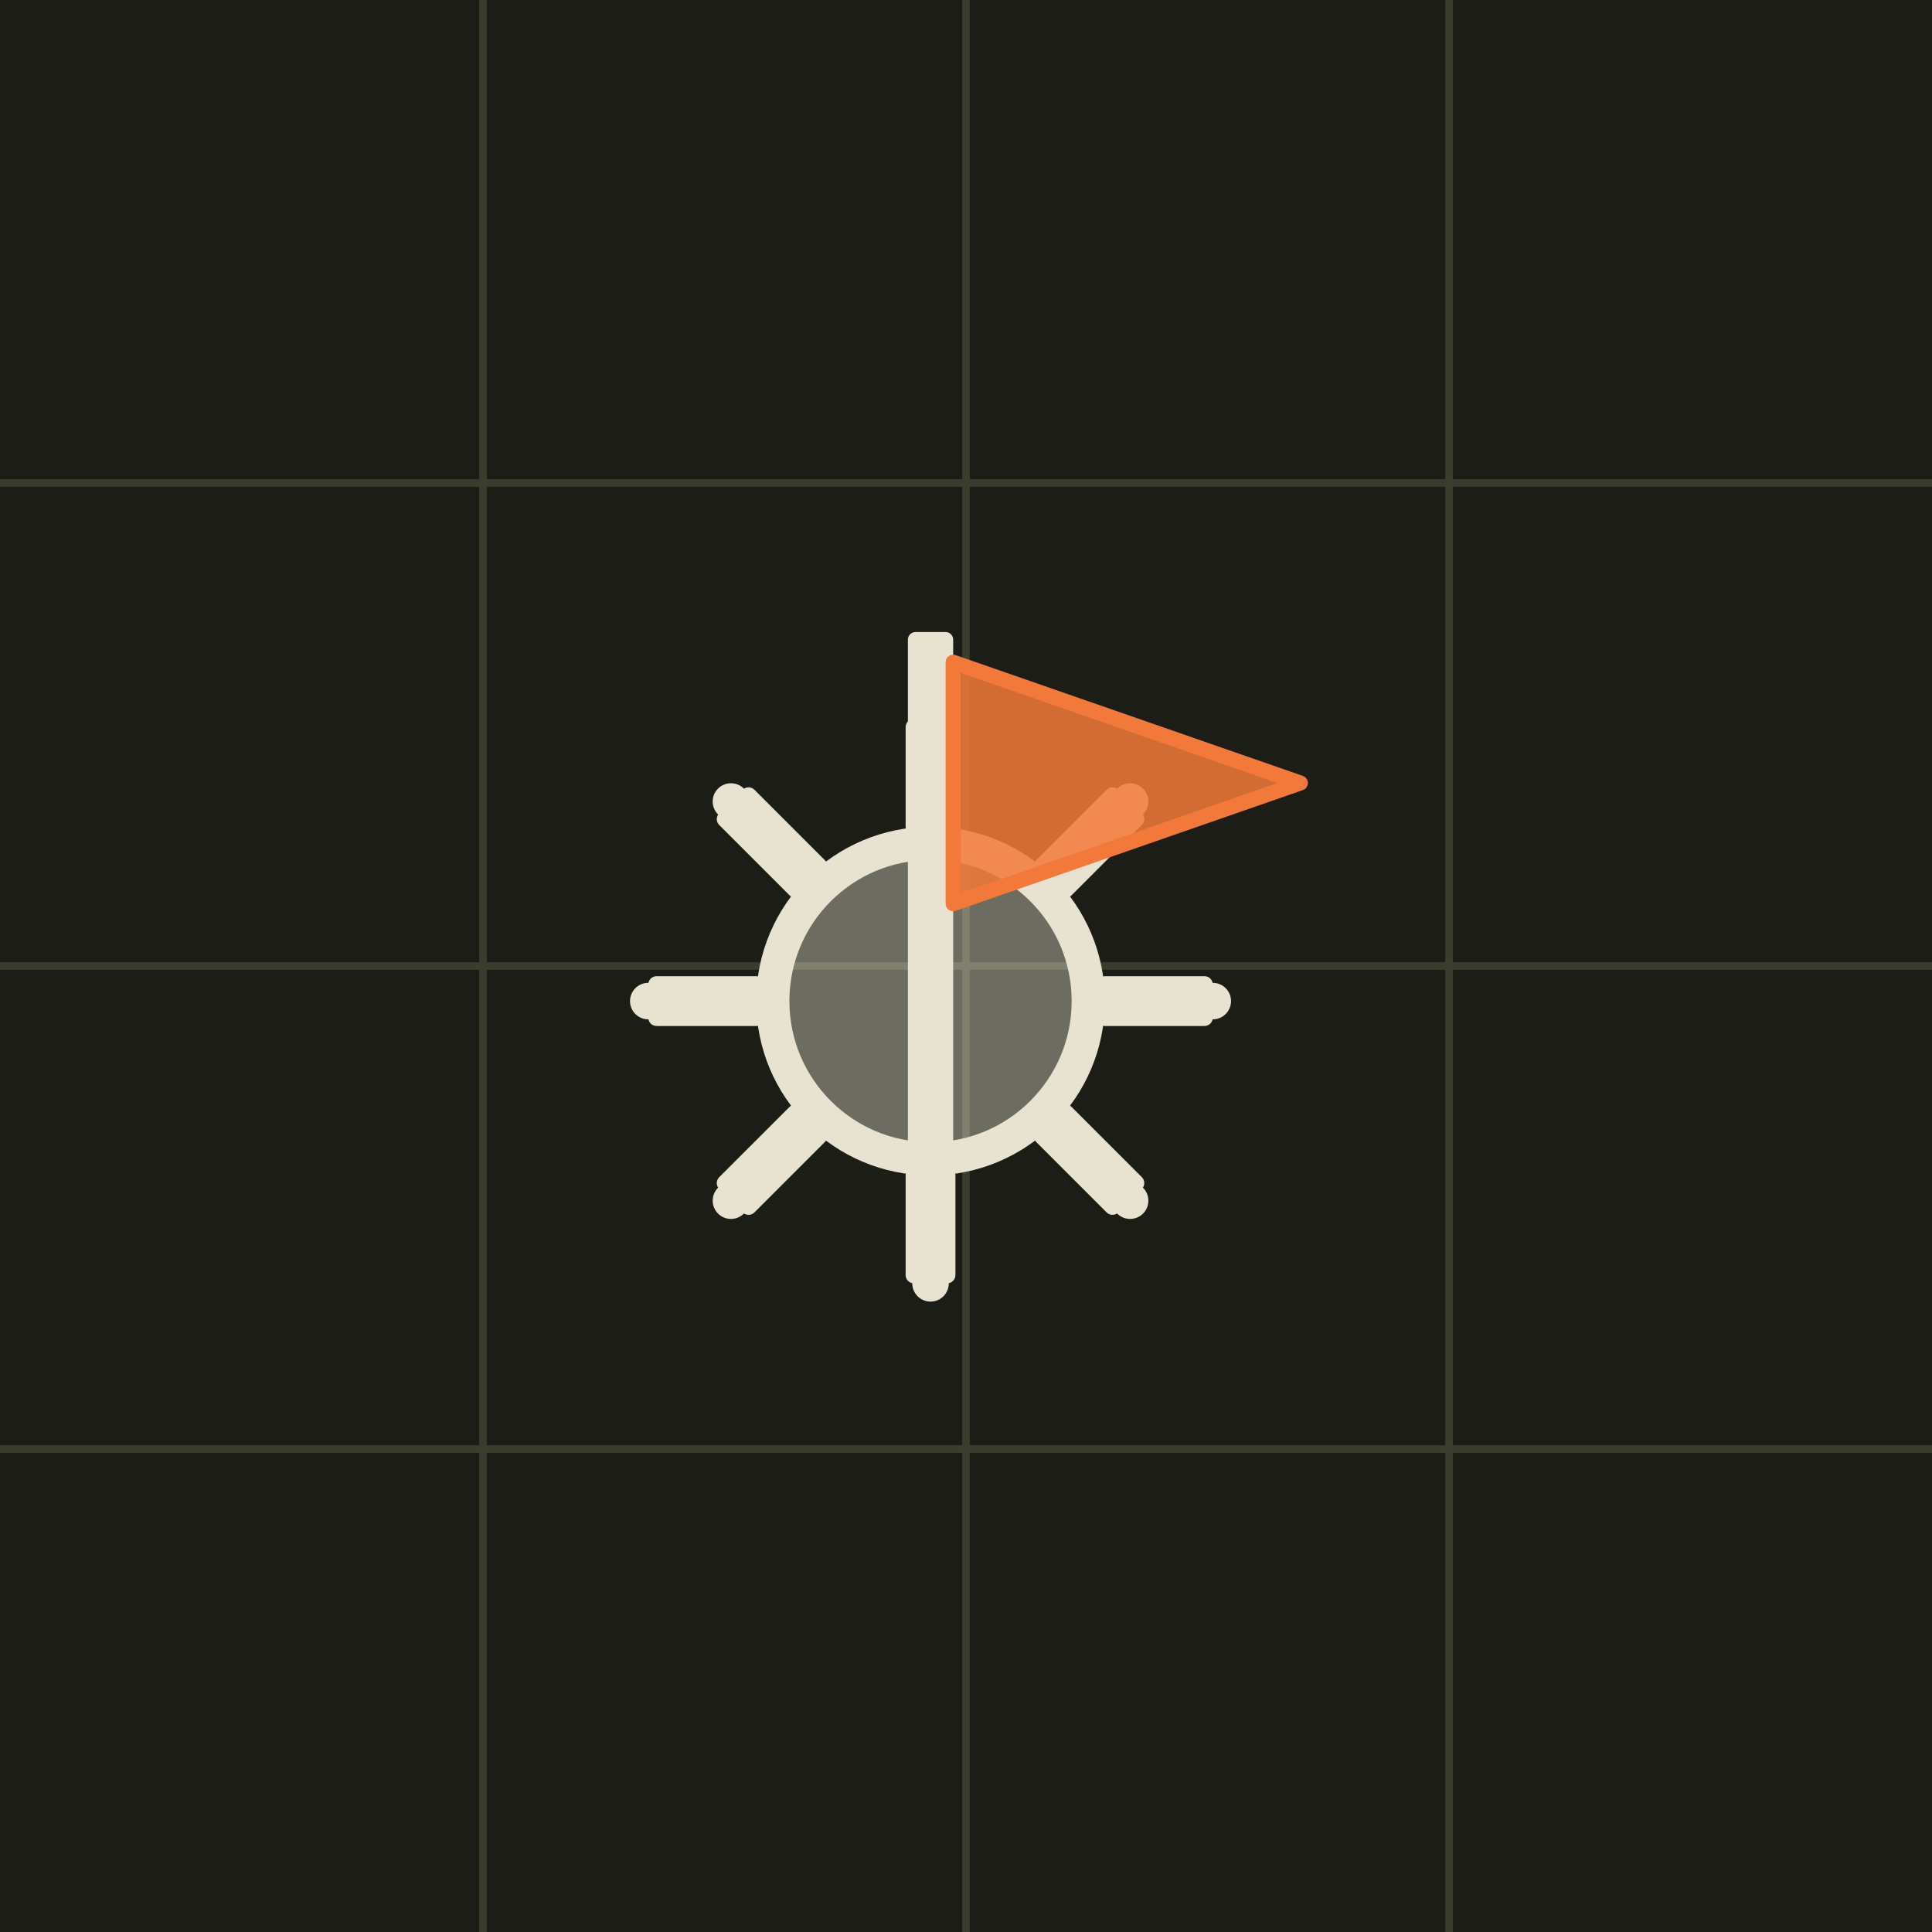
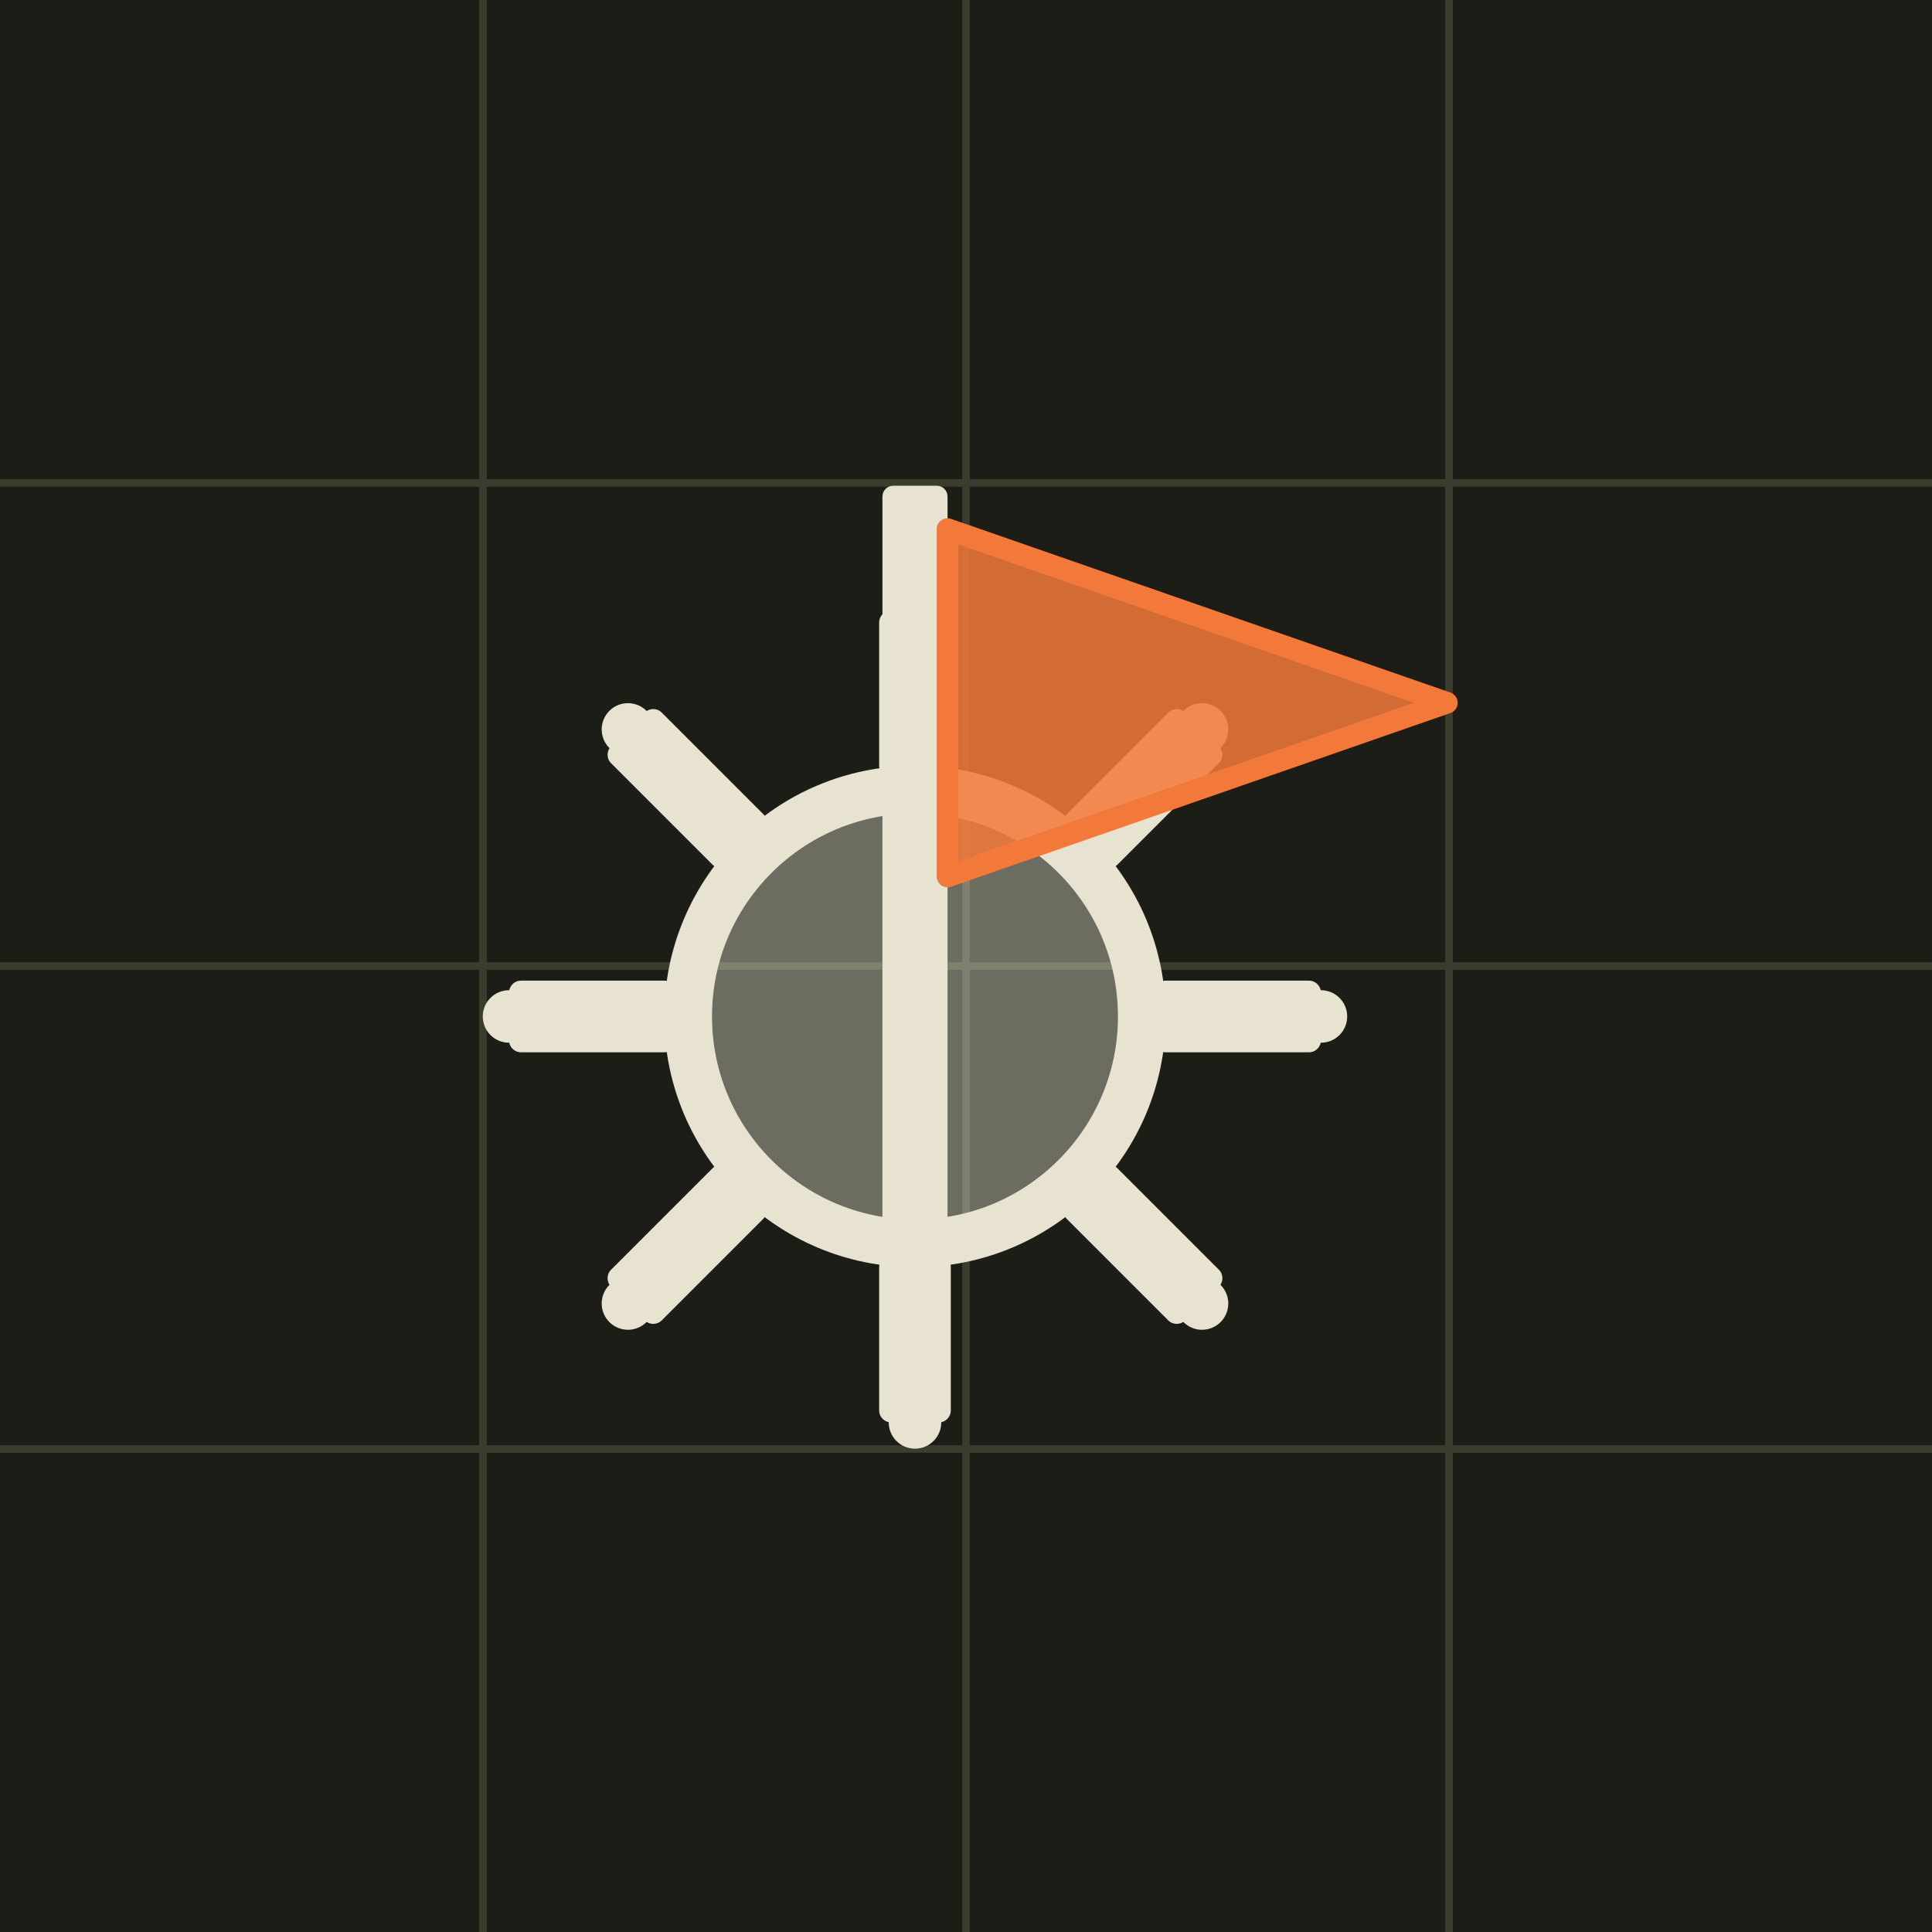
<svg xmlns="http://www.w3.org/2000/svg" viewBox="0 0 512 512">
  <rect width="512" height="512" fill="#1B1D16" />
  <g stroke="#3A3D2E" stroke-width="2">
    <line x1="0" y1="128" x2="512" y2="128" />
    <line x1="0" y1="256" x2="512" y2="256" />
    <line x1="0" y1="384" x2="512" y2="384" />
    <line x1="128" y1="0" x2="128" y2="512" />
    <line x1="256" y1="0" x2="256" y2="512" />
    <line x1="384" y1="0" x2="384" y2="512" />
  </g>
-   <g fill="#E8E3D0" transform="translate(136.6 146.5) scale(2.2)">
-     <g transform="rotate(0 50 54)">
-       <rect x="47" y="20" width="6" height="14" rx="1" />
-       <circle cx="50" cy="20" r="2.2" />
+   <g transform="translate(256 256) scale(1.4382) translate(-256 -256)">
+     <g fill="#E8E3D0" transform="translate(136.6 146.5) scale(2.2)">
+       <g transform="rotate(0 50 54)">
+         <rect x="47" y="20" width="6" height="14" rx="1" />
+         <circle cx="50" cy="20" r="2.2" />
+       </g>
+       <g transform="rotate(45 50 54)">
+         <rect x="47" y="20" width="6" height="14" rx="1" />
+         <circle cx="50" cy="20" r="2.2" />
+       </g>
+       <g transform="rotate(90 50 54)">
+         <rect x="47" y="20" width="6" height="14" rx="1" />
+         <circle cx="50" cy="20" r="2.2" />
+       </g>
+       <g transform="rotate(135 50 54)">
+         <rect x="47" y="20" width="6" height="14" rx="1" />
+         <circle cx="50" cy="20" r="2.2" />
+       </g>
+       <g transform="rotate(180 50 54)">
+         <rect x="47" y="20" width="6" height="14" rx="1" />
+         <circle cx="50" cy="20" r="2.2" />
+       </g>
+       <g transform="rotate(225 50 54)">
+         <rect x="47" y="20" width="6" height="14" rx="1" />
+         <circle cx="50" cy="20" r="2.2" />
+       </g>
+       <g transform="rotate(270 50 54)">
+         <rect x="47" y="20" width="6" height="14" rx="1" />
+         <circle cx="50" cy="20" r="2.2" />
+       </g>
+       <g transform="rotate(315 50 54)">
+         <rect x="47" y="20" width="6" height="14" rx="1" />
+         <circle cx="50" cy="20" r="2.2" />
+       </g>
+       <circle cx="50" cy="54" r="19" opacity="0.4" />
+       <circle cx="50" cy="54" r="19" fill="none" stroke="#E8E3D0" stroke-width="4" />
    </g>
-     <g transform="rotate(45 50 54)">
-       <rect x="47" y="20" width="6" height="14" rx="1" />
-       <circle cx="50" cy="20" r="2.2" />
+     <g transform="translate(180.6 139.5) scale(2)">
+       <rect x="30" y="14" width="6" height="72" rx="1" fill="#E8E3D0" />
+       <path d="M36 18 L82 34 L36 50 Z" fill="#F2793A" opacity=".85" />
+       <path d="M36 18 L82 34 L36 50 Z" fill="none" stroke="#F2793A" stroke-width="2" stroke-linejoin="round" stroke-linecap="round" />
    </g>
-     <g transform="rotate(90 50 54)">
-       <rect x="47" y="20" width="6" height="14" rx="1" />
-       <circle cx="50" cy="20" r="2.2" />
-     </g>
-     <g transform="rotate(135 50 54)">
-       <rect x="47" y="20" width="6" height="14" rx="1" />
-       <circle cx="50" cy="20" r="2.2" />
-     </g>
-     <g transform="rotate(180 50 54)">
-       <rect x="47" y="20" width="6" height="14" rx="1" />
-       <circle cx="50" cy="20" r="2.2" />
-     </g>
-     <g transform="rotate(225 50 54)">
-       <rect x="47" y="20" width="6" height="14" rx="1" />
-       <circle cx="50" cy="20" r="2.2" />
-     </g>
-     <g transform="rotate(270 50 54)">
-       <rect x="47" y="20" width="6" height="14" rx="1" />
-       <circle cx="50" cy="20" r="2.2" />
-     </g>
-     <g transform="rotate(315 50 54)">
-       <rect x="47" y="20" width="6" height="14" rx="1" />
-       <circle cx="50" cy="20" r="2.2" />
-     </g>
-     <circle cx="50" cy="54" r="19" opacity="0.4" />
-     <circle cx="50" cy="54" r="19" fill="none" stroke="#E8E3D0" stroke-width="4" />
-   </g>
-   <g transform="translate(180.6 139.5) scale(2)">
-     <rect x="30" y="14" width="6" height="72" rx="1" fill="#E8E3D0" />
-     <path d="M36 18 L82 34 L36 50 Z" fill="#F2793A" opacity=".85" />
-     <path d="M36 18 L82 34 L36 50 Z" fill="none" stroke="#F2793A" stroke-width="2" stroke-linejoin="round" stroke-linecap="round" />
  </g>
</svg>
